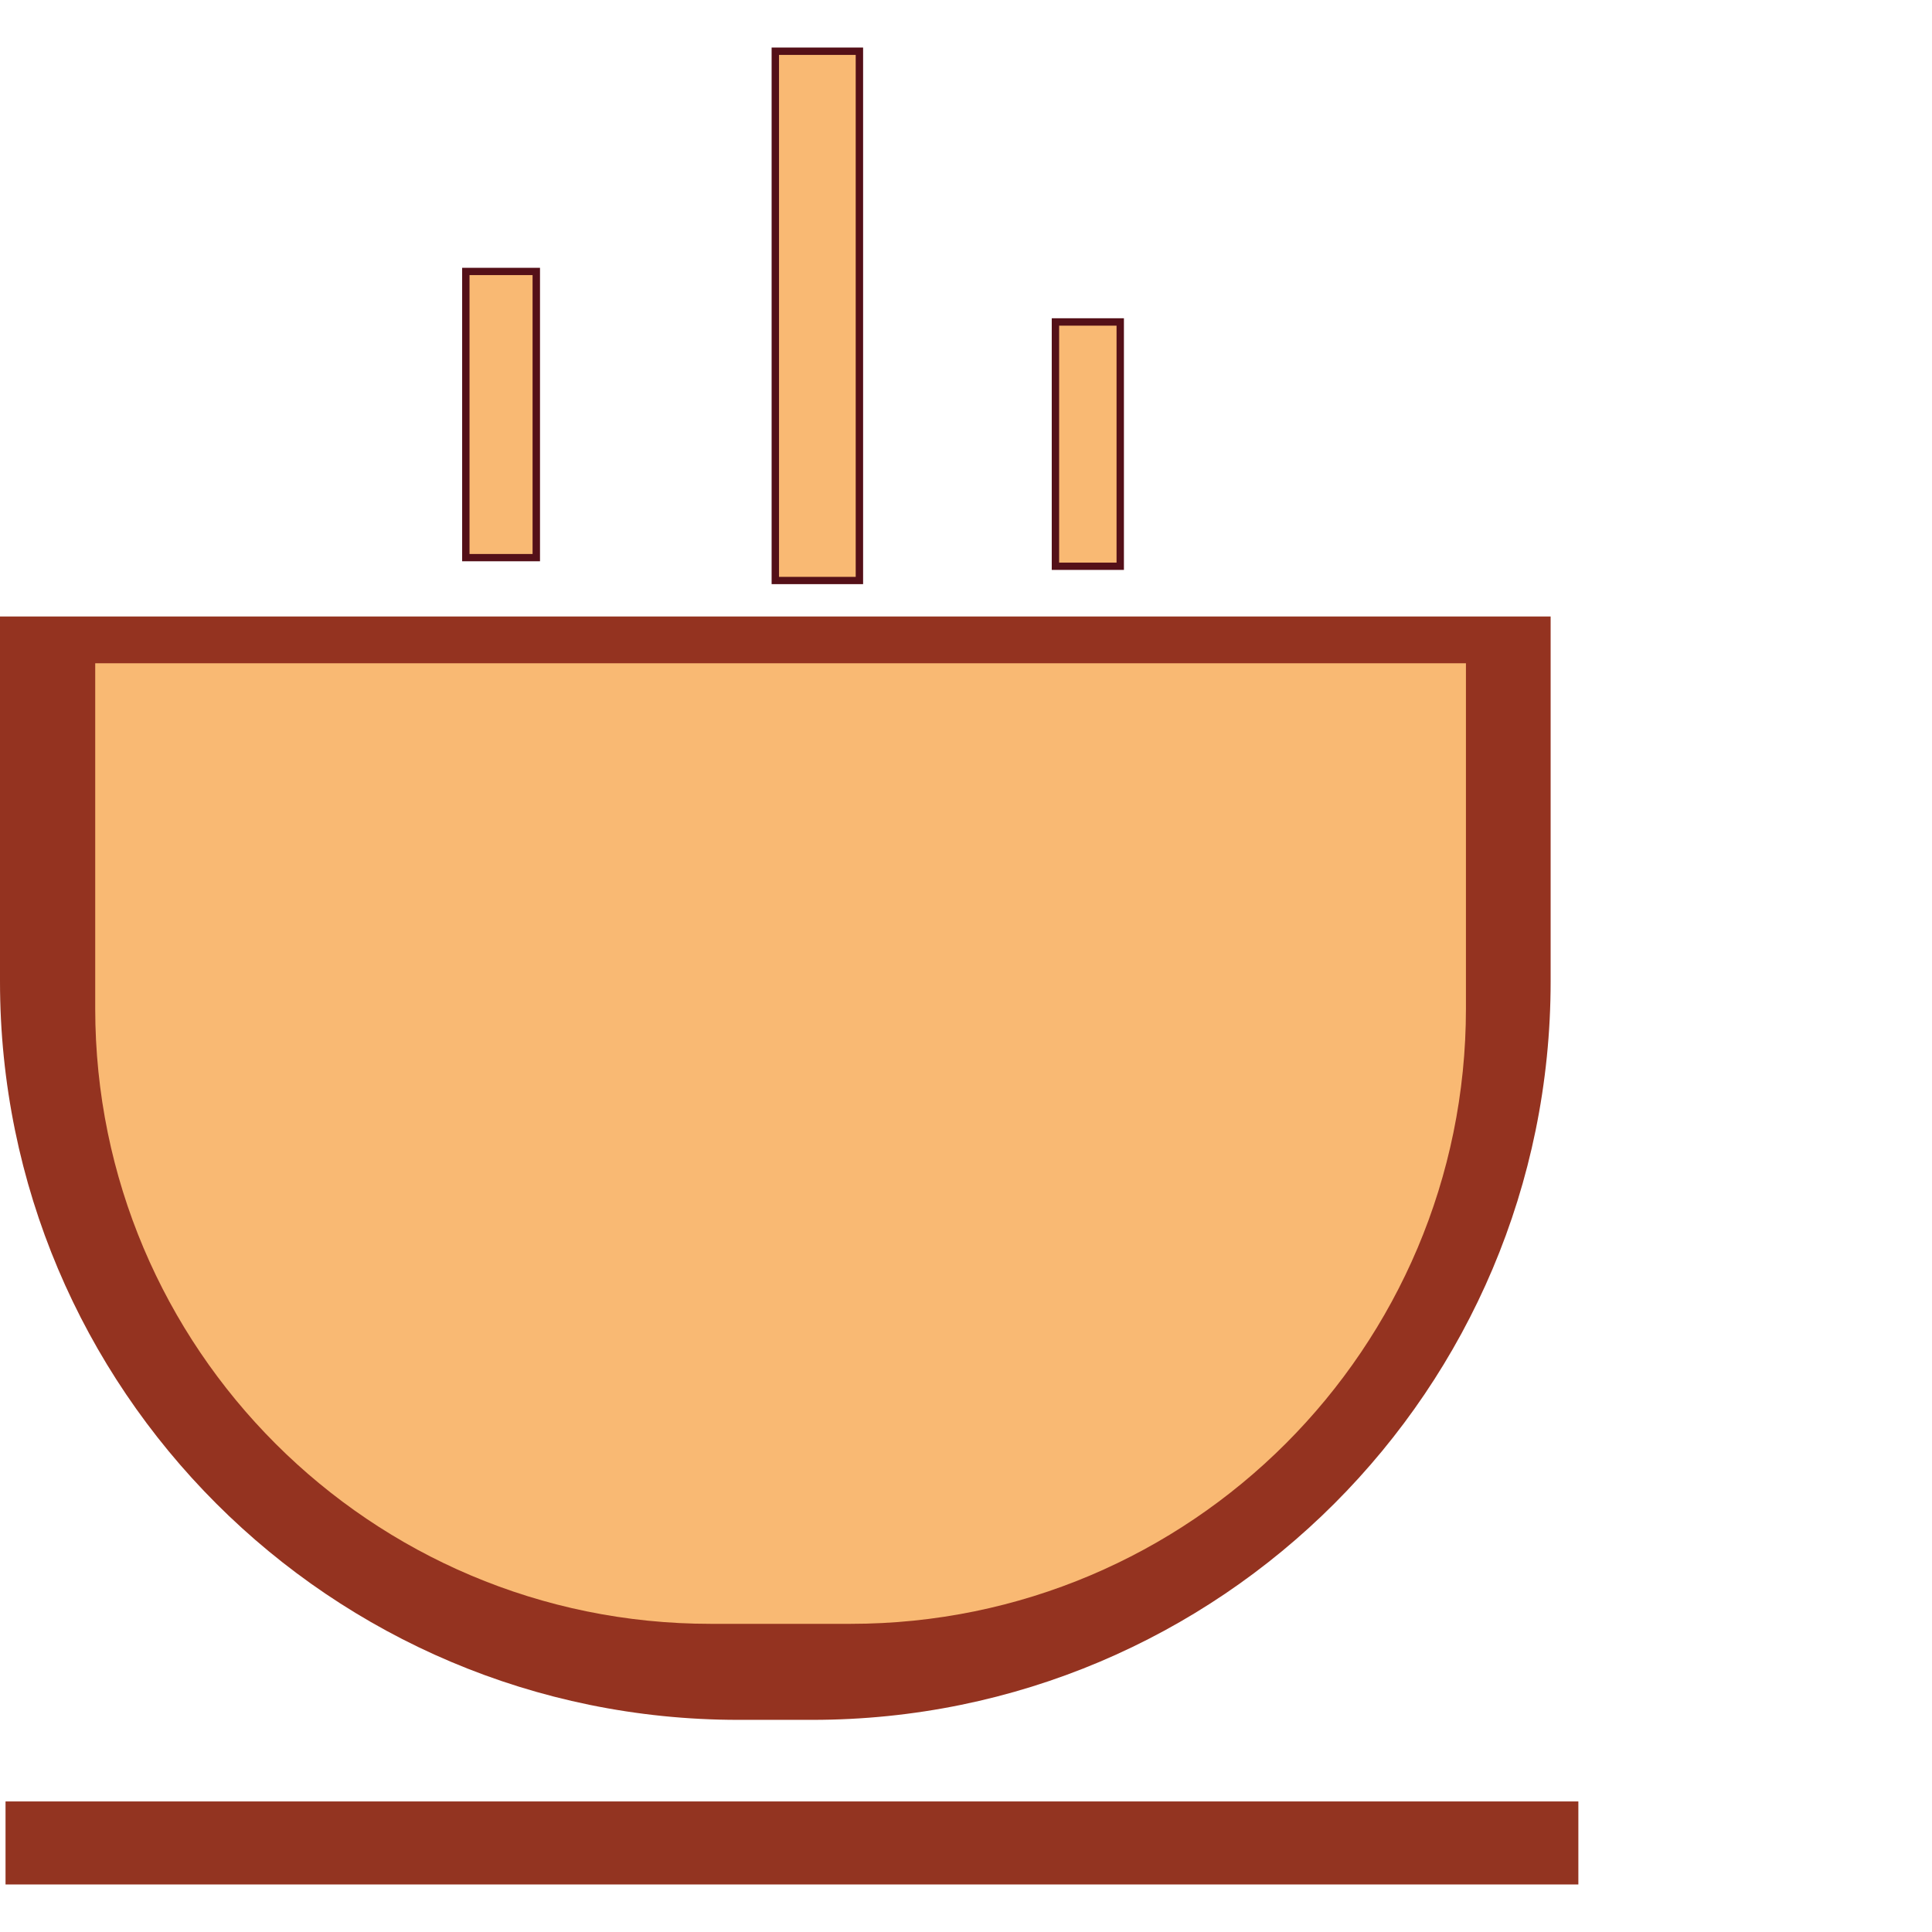
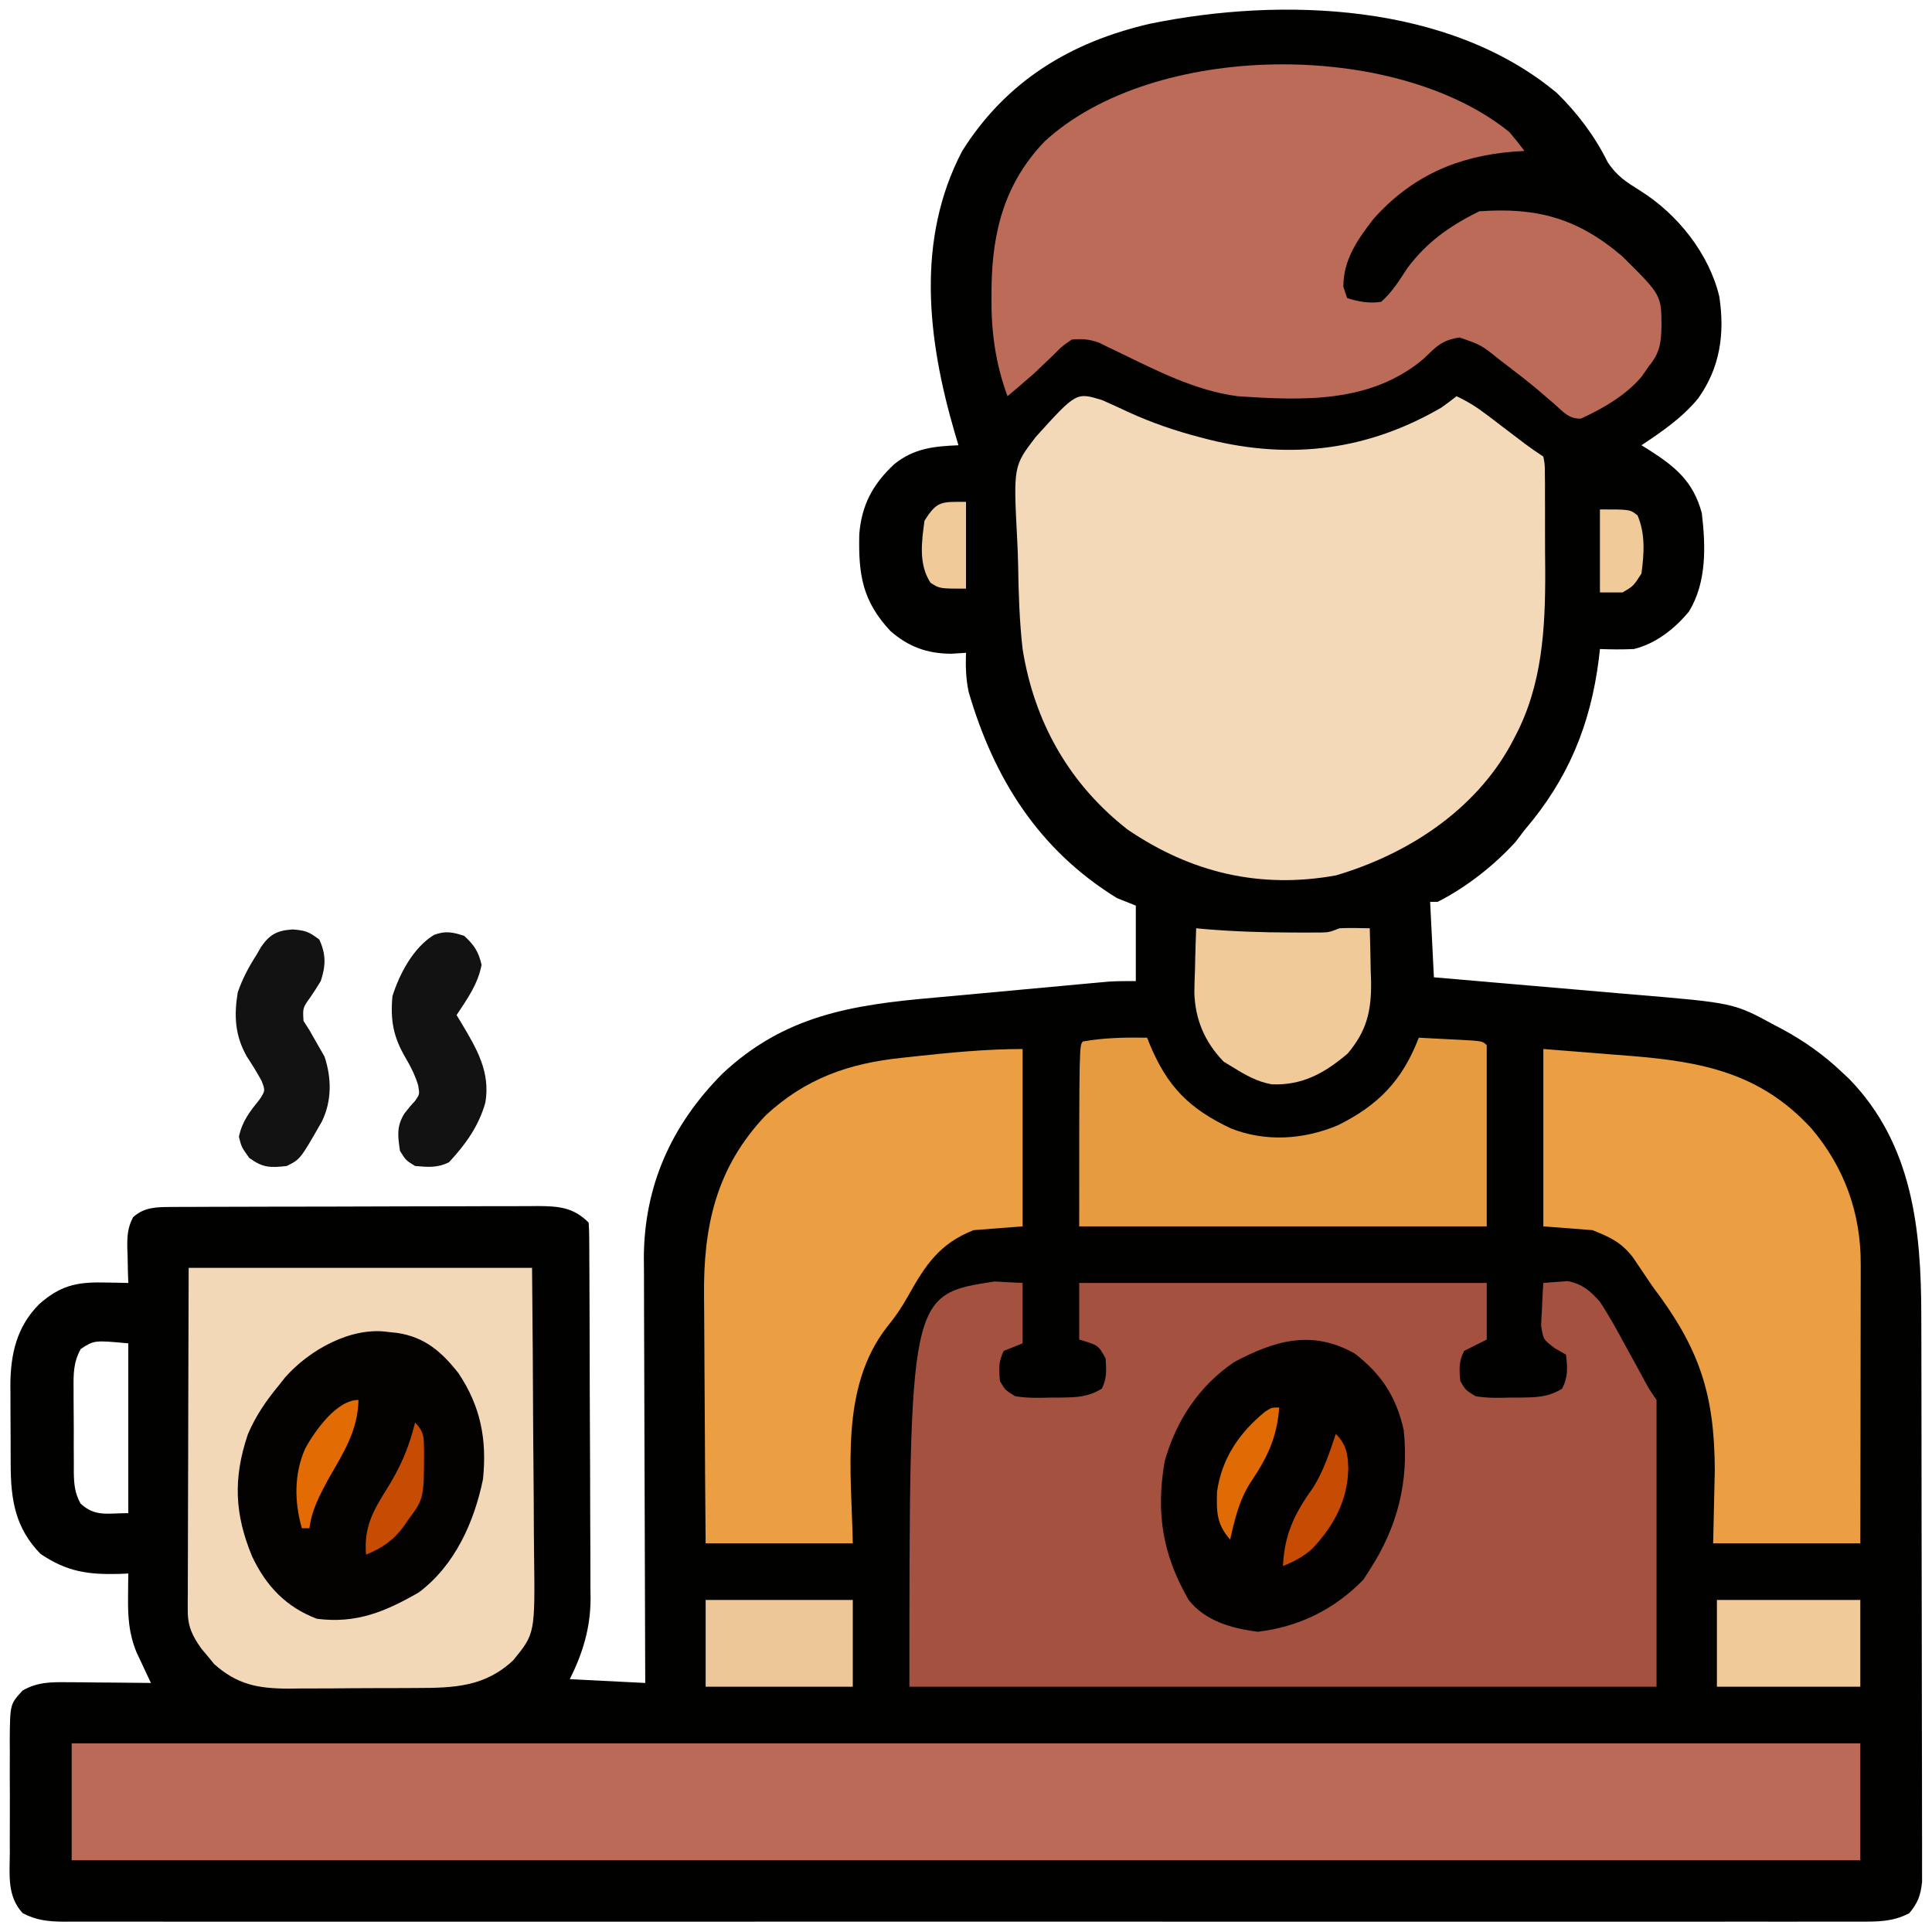
- <svg xmlns="http://www.w3.org/2000/svg" width="800px" height="800px" viewBox="0 -26.5 1077 1077" class="icon" version="1.1">
-   <path d="M0 317.155h864.409v203.478A411.62 411.62 0 0 1 452.789 932.239h-41.169A411.62 411.62 0 0 1 0 520.619V317.155z" fill="#943320" />
-   <path d="M20.578 364.164h823.24v109.513a411.62 411.62 0 0 1-411.62 411.552A411.62 411.62 0 0 1 20.578 473.61v-109.513 0.068z" fill="#943320" />
-   <path d="M53.08 343.249h764.116v192.445a343.019 343.019 0 0 1-343.019 343.019H396.139A343.019 343.019 0 0 1 53.08 535.694V343.249z" fill="#F9B973" />
-   <path d="M3.083 977.721h876.779v46.279H3.083z" fill="#933421" />
-   <path d="M259.681 124.777h39.289V284.328h-39.289z" fill="#F9B973" />
-   <path d="M301.025 286.383h-43.4v-163.593h43.4z m-39.289-4.056h35.152v-155.481h-35.152z" fill="#541018" />
-   <path d="M432.198 2.055h46.874v295.009h-46.874z" fill="#F9B973" />
-   <path d="M481.14 299.133h-50.998V0h50.998z m-46.874-4.056h42.751V4.11H434.266z" fill="#541018" />
-   <path d="M588.355 152.98h36.126v136.161h-36.126z" fill="#F9B973" />
-   <path d="M626.536 291.196h-40.236V150.912h40.236z m-36.112-4.056h32.002v-132.105H590.423z" fill="#541018" />
+ <svg xmlns="http://www.w3.org/2000/svg" version="1.1" width="512" height="512">
+   <path d="M0 0 C5.368 5.261 10.027 11.426 13.352 18.18 C15.759 21.941 18.326 23.529 22.059 25.867 C31.893 32.033 40.275 42.483 42.988 53.91 C44.477 63.722 43.213 72.735 37.352 80.93 C33.12 86.035 27.843 89.66 22.352 93.305 C22.943 93.668 23.535 94.032 24.145 94.406 C31.283 98.948 36.087 102.837 38.352 111.305 C39.387 120.068 39.667 129.591 34.977 137.32 C31.236 141.888 26.153 145.89 20.352 147.305 C17.343 147.447 14.361 147.423 11.352 147.305 C11.205 148.612 11.205 148.612 11.055 149.945 C8.856 167.461 2.867 181.882 -8.648 195.305 C-9.432 196.336 -10.216 197.367 -11.023 198.43 C-16.77 204.724 -24.025 210.418 -31.648 214.305 C-32.308 214.305 -32.968 214.305 -33.648 214.305 C-33.318 220.905 -32.988 227.505 -32.648 234.305 C-30.697 234.471 -28.746 234.637 -26.736 234.808 C-20.23 235.364 -13.724 235.927 -7.218 236.496 C-3.281 236.84 0.656 237.181 4.594 237.515 C8.408 237.838 12.22 238.17 16.032 238.507 C17.474 238.633 18.915 238.756 20.357 238.876 C46.813 241.086 46.813 241.086 57.664 246.992 C58.328 247.34 58.992 247.688 59.676 248.047 C65.449 251.169 70.567 254.796 75.352 259.305 C76.392 260.283 76.392 260.283 77.453 261.281 C94.201 278.547 96.498 301.09 96.513 323.966 C96.517 325.634 96.522 327.303 96.528 328.971 C96.541 333.474 96.547 337.978 96.552 342.482 C96.555 345.298 96.559 348.114 96.563 350.93 C96.577 359.748 96.587 368.566 96.59 377.383 C96.595 387.551 96.613 397.719 96.641 407.887 C96.663 415.76 96.673 423.632 96.674 431.505 C96.676 436.203 96.681 440.901 96.699 445.598 C96.716 450.01 96.718 454.422 96.709 458.834 C96.708 460.452 96.713 462.071 96.723 463.689 C96.735 465.899 96.73 468.107 96.719 470.317 C96.721 471.553 96.722 472.789 96.723 474.062 C96.31 477.671 95.645 479.5 93.352 482.305 C89.048 484.607 84.862 484.585 80.098 484.556 C78.85 484.561 78.85 484.561 77.578 484.565 C74.779 484.573 71.98 484.566 69.182 484.559 C67.16 484.561 65.138 484.564 63.116 484.568 C57.55 484.576 51.984 484.572 46.418 484.566 C40.42 484.562 34.421 484.569 28.422 484.574 C17.347 484.582 6.271 484.582 -4.804 484.576 C-15.035 484.571 -25.266 484.57 -35.497 484.572 C-36.515 484.573 -36.515 484.573 -37.553 484.573 C-40.306 484.573 -43.059 484.574 -45.812 484.575 C-71.646 484.581 -97.481 484.575 -123.315 484.565 C-146.275 484.555 -169.235 484.556 -192.195 484.565 C-217.982 484.576 -243.769 484.58 -269.555 484.574 C-272.303 484.574 -275.051 484.573 -277.8 484.572 C-278.815 484.572 -278.815 484.572 -279.85 484.572 C-290.076 484.57 -300.301 484.572 -310.527 484.577 C-322.152 484.583 -333.777 484.581 -345.402 484.571 C-351.336 484.565 -357.271 484.563 -363.206 484.57 C-368.634 484.576 -374.062 484.573 -379.49 484.562 C-381.458 484.56 -383.426 484.561 -385.395 484.566 C-388.061 484.572 -390.728 484.566 -393.395 484.556 C-394.166 484.561 -394.938 484.566 -395.733 484.571 C-399.803 484.542 -403.023 484.217 -406.648 482.305 C-410.821 477.787 -410.081 472.06 -410.047 466.273 C-410.05 465.205 -410.053 464.136 -410.056 463.035 C-410.058 460.779 -410.052 458.523 -410.04 456.267 C-410.023 452.817 -410.039 449.368 -410.059 445.918 C-410.057 443.724 -410.053 441.53 -410.047 439.336 C-410.053 438.306 -410.059 437.275 -410.065 436.214 C-409.974 426.906 -409.974 426.906 -406.648 423.305 C-402.762 421.069 -399.237 421.07 -394.816 421.109 C-393.524 421.116 -392.232 421.122 -390.9 421.129 C-389.546 421.146 -388.191 421.163 -386.836 421.18 C-385.462 421.19 -384.087 421.199 -382.713 421.207 C-379.358 421.231 -376.003 421.263 -372.648 421.305 C-372.998 420.569 -373.347 419.833 -373.707 419.074 C-374.162 418.098 -374.617 417.123 -375.086 416.117 C-375.538 415.154 -375.991 414.191 -376.457 413.199 C-378.507 408.22 -378.765 403.847 -378.711 398.492 C-378.702 397.331 -378.693 396.169 -378.684 394.973 C-378.672 394.092 -378.66 393.212 -378.648 392.305 C-379.422 392.339 -380.195 392.374 -380.992 392.41 C-389.405 392.629 -394.915 391.818 -401.898 387.117 C-408.604 380.26 -409.802 372.77 -409.816 363.441 C-409.82 362.691 -409.823 361.94 -409.826 361.166 C-409.832 359.582 -409.834 357.998 -409.834 356.413 C-409.836 354.01 -409.854 351.608 -409.873 349.205 C-409.876 347.659 -409.878 346.113 -409.879 344.566 C-409.886 343.858 -409.893 343.149 -409.901 342.419 C-409.864 334.221 -408.256 326.887 -402.23 320.895 C-396.771 316.08 -392.522 315.045 -385.336 315.18 C-384.082 315.198 -382.827 315.216 -381.535 315.234 C-380.106 315.269 -380.106 315.269 -378.648 315.305 C-378.683 314.268 -378.718 313.232 -378.754 312.164 C-378.782 310.794 -378.809 309.424 -378.836 308.055 C-378.861 307.373 -378.886 306.691 -378.912 305.988 C-378.957 302.887 -378.831 300.656 -377.387 297.883 C-374.367 295.141 -371.008 295.179 -367.063 295.164 C-366.148 295.159 -365.232 295.153 -364.289 295.147 C-363.292 295.146 -362.295 295.145 -361.268 295.144 C-359.684 295.136 -359.684 295.136 -358.069 295.129 C-354.576 295.114 -351.083 295.107 -347.59 295.102 C-345.164 295.096 -342.738 295.09 -340.312 295.084 C-335.225 295.074 -330.138 295.068 -325.052 295.064 C-318.53 295.059 -312.009 295.035 -305.487 295.006 C-300.477 294.988 -295.466 294.983 -290.455 294.981 C-288.05 294.978 -285.646 294.97 -283.241 294.957 C-279.88 294.94 -276.52 294.942 -273.158 294.948 C-272.163 294.939 -271.169 294.93 -270.143 294.92 C-264.656 294.954 -260.733 295.22 -256.648 299.305 C-256.544 300.684 -256.509 302.068 -256.501 303.451 C-256.491 304.792 -256.491 304.792 -256.48 306.161 C-256.477 307.15 -256.474 308.139 -256.471 309.158 C-256.465 310.194 -256.458 311.229 -256.452 312.297 C-256.432 315.745 -256.42 319.193 -256.41 322.641 C-256.406 323.817 -256.402 324.994 -256.398 326.207 C-256.377 332.444 -256.363 338.681 -256.353 344.918 C-256.342 351.349 -256.308 357.779 -256.268 364.209 C-256.242 369.161 -256.234 374.112 -256.23 379.064 C-256.225 381.433 -256.214 383.802 -256.195 386.171 C-256.17 389.5 -256.172 392.828 -256.178 396.158 C-256.159 397.611 -256.159 397.611 -256.14 399.093 C-256.198 406.822 -258.197 413.402 -261.648 420.305 C-255.048 420.635 -248.448 420.965 -241.648 421.305 C-241.658 419.055 -241.658 419.055 -241.669 416.761 C-241.73 402.593 -241.775 388.425 -241.804 374.258 C-241.819 366.975 -241.84 359.692 -241.875 352.409 C-241.905 346.056 -241.924 339.703 -241.931 333.35 C-241.935 329.991 -241.945 326.632 -241.966 323.273 C-241.988 319.509 -241.99 315.744 -241.989 311.98 C-242 310.886 -242.011 309.792 -242.022 308.664 C-241.946 289.51 -234.696 273.461 -221.27 259.902 C-204.795 244.407 -186.952 241.607 -165.217 239.708 C-160.883 239.329 -156.552 238.924 -152.22 238.516 C-143.407 237.687 -134.593 236.868 -125.777 236.074 C-124.93 235.996 -124.082 235.918 -123.208 235.838 C-122.021 235.732 -122.021 235.732 -120.811 235.624 C-119.782 235.531 -119.782 235.531 -118.732 235.436 C-116.375 235.287 -114.01 235.305 -111.648 235.305 C-111.648 228.705 -111.648 222.105 -111.648 215.305 C-113.298 214.645 -114.948 213.985 -116.648 213.305 C-137.331 200.562 -149.233 181.707 -155.949 158.664 C-156.687 155.122 -156.772 151.913 -156.648 148.305 C-157.948 148.387 -159.247 148.47 -160.586 148.555 C-166.917 148.515 -171.879 146.731 -176.664 142.539 C-184.094 134.609 -185.186 127.614 -184.93 116.867 C-184.318 109.124 -181.322 103.577 -175.648 98.305 C-170.472 94.117 -165.163 93.567 -158.648 93.305 C-158.986 92.168 -159.324 91.031 -159.672 89.859 C-166.833 65.298 -169.989 38.839 -157.648 15.305 C-146.013 -3.164 -129.018 -13.556 -107.799 -18.427 C-72.78 -25.561 -28.587 -23.931 0 0 Z M-391.242 332.797 C-393.208 336.303 -393.203 339.515 -393.145 343.43 C-393.146 344.214 -393.147 344.998 -393.149 345.805 C-393.147 347.459 -393.136 349.114 -393.115 350.768 C-393.086 353.296 -393.094 355.823 -393.107 358.352 C-393.101 359.961 -393.093 361.57 -393.082 363.18 C-393.085 363.934 -393.088 364.688 -393.091 365.465 C-393.034 368.64 -392.848 370.941 -391.309 373.75 C-387.452 377.361 -384.136 376.305 -378.648 376.305 C-378.648 361.455 -378.648 346.605 -378.648 331.305 C-387.703 330.474 -387.703 330.474 -391.242 332.797 Z " fill="#010100" transform="translate(412.6484,24.69531)" />
+   <path d="M0 0 C0.882 0.046 1.763 0.093 2.672 0.141 C4.239 0.223 5.807 0.306 7.422 0.391 C7.422 5.671 7.422 10.951 7.422 16.391 C5.772 17.051 4.122 17.711 2.422 18.391 C1.001 21.231 1.107 23.245 1.422 26.391 C2.783 28.752 2.783 28.752 5.422 30.391 C8.6 30.935 11.706 30.858 14.922 30.766 C16.204 30.764 16.204 30.764 17.512 30.762 C21.7 30.703 24.774 30.644 28.422 28.391 C29.807 25.62 29.61 23.457 29.422 20.391 C27.482 16.867 27.482 16.867 22.422 15.391 C22.422 10.441 22.422 5.491 22.422 0.391 C58.062 0.391 93.702 0.391 130.422 0.391 C130.422 5.341 130.422 10.291 130.422 15.391 C128.442 16.381 126.462 17.371 124.422 18.391 C123.001 21.231 123.107 23.245 123.422 26.391 C124.783 28.752 124.783 28.752 127.422 30.391 C130.6 30.935 133.706 30.858 136.922 30.766 C138.204 30.764 138.204 30.764 139.512 30.762 C143.7 30.703 146.774 30.644 150.422 28.391 C152.006 25.223 151.842 22.875 151.422 19.391 C150.431 18.816 149.439 18.241 148.418 17.648 C145.422 15.391 145.422 15.391 144.836 11.719 C144.876 10.358 144.947 8.998 145.047 7.641 C145.087 6.595 145.087 6.595 145.129 5.527 C145.199 3.814 145.307 2.102 145.422 0.391 C146.794 0.253 148.17 0.158 149.547 0.078 C150.313 0.02 151.078 -0.038 151.867 -0.098 C155.705 0.636 157.929 2.518 160.422 5.391 C162.9 9.145 165.04 13.056 167.172 17.016 C168.312 19.092 169.452 21.167 170.594 23.242 C171.09 24.158 171.586 25.074 172.097 26.018 C173.464 28.538 173.464 28.538 175.422 31.391 C175.422 56.471 175.422 81.551 175.422 107.391 C110.082 107.391 44.742 107.391 -22.578 107.391 C-22.578 3.421 -22.578 3.421 0 0 Z " fill="#A5513F" transform="translate(263.5781,339.6094)" />
+   <path d="M0 0 C156.42 0 312.84 0 474 0 C474 10.23 474 20.46 474 31 C317.58 31 161.16 31 0 31 C0 20.77 0 10.54 0 0 Z " fill="#BB6A58" transform="translate(19,462)" />
+   <path d="M0 0 C2.398 1.049 4.76 2.133 7.125 3.25 C13.287 6.055 19.448 8.17 26 9.875 C26.776 10.078 27.552 10.28 28.352 10.489 C50.218 15.929 70.602 13.298 90 2 C91.354 1.029 92.698 0.04 94 -1 C96.845 0.336 99.286 1.848 101.785 3.75 C102.481 4.276 103.176 4.802 103.893 5.344 C104.609 5.89 105.325 6.437 106.062 7 C107.49 8.084 108.919 9.167 110.348 10.25 C110.977 10.73 111.606 11.209 112.254 11.703 C113.8 12.852 115.397 13.932 117 15 C117.388 16.986 117.388 16.986 117.404 19.455 C117.423 20.844 117.423 20.844 117.442 22.261 C117.44 23.27 117.437 24.278 117.434 25.316 C117.439 26.361 117.444 27.405 117.449 28.481 C117.456 30.705 117.455 32.929 117.446 35.152 C117.438 38.497 117.466 41.841 117.498 45.186 C117.549 60.421 116.766 75.569 109.438 89.312 C108.929 90.288 108.929 90.288 108.411 91.283 C98.774 108.867 80.95 120.41 62 126 C41.844 129.614 23.664 125.285 6.855 113.863 C-8.65 101.784 -17.924 85.307 -21 66 C-21.831 58.643 -22.075 51.281 -22.181 43.882 C-22.227 41.626 -22.309 39.371 -22.427 37.118 C-23.444 17.543 -23.444 17.543 -17.525 9.809 C-6.793 -2.063 -6.793 -2.063 0 0 Z " fill="#F4D9B8" transform="translate(292,106)" />
+   <path d="M0 0 C1.379 1.629 2.725 3.289 4 5 C3.007 5.063 2.015 5.126 0.992 5.191 C-13.807 6.411 -25.896 11.674 -36 23 C-40.299 28.59 -44 33.784 -44 41 C-43.67 41.99 -43.34 42.98 -43 44 C-39.896 44.964 -37.238 45.456 -34 45 C-31.049 42.441 -29.129 39.251 -27 36 C-21.735 29.014 -15.785 24.893 -8 21 C7.271 19.9 18.137 22.803 30 33 C40.278 43.195 40.278 43.195 40.312 51.438 C40.219 55.847 39.886 58.517 37 62 C36.34 62.949 35.68 63.898 35 64.875 C30.82 69.796 24.779 73.256 18.969 75.938 C15.783 76.039 14.398 74.249 12.062 72.188 C11.105 71.365 10.147 70.543 9.16 69.695 C8.651 69.256 8.142 68.817 7.618 68.364 C4.818 66.003 1.91 63.786 -1 61.562 C-1.552 61.138 -2.103 60.713 -2.672 60.276 C-7.478 56.416 -7.478 56.416 -13.188 54.438 C-17.924 55.136 -19.34 56.832 -22.695 60.051 C-36.741 71.93 -54.708 71.164 -72 70 C-83.219 68.545 -93.537 63.185 -103.605 58.303 C-104.493 57.877 -105.382 57.451 -106.297 57.012 C-107.084 56.625 -107.871 56.237 -108.683 55.839 C-111.314 54.886 -113.222 54.722 -116 55 C-118.53 56.743 -118.53 56.743 -120.875 59.125 C-122.167 60.349 -122.167 60.349 -123.484 61.598 C-124.315 62.39 -125.145 63.183 -126 64 C-127.365 65.198 -128.739 66.388 -130.125 67.562 C-131.074 68.367 -132.023 69.171 -133 70 C-136.203 61.305 -137.351 52.786 -137.25 43.562 C-137.241 42.639 -137.232 41.716 -137.223 40.765 C-136.971 26.01 -133.627 13.433 -123.188 2.5 C-94.383 -24.042 -30.389 -24.598 0 0 Z " fill="#BD6B59" transform="translate(400,35)" />
+   <path d="M0 0 C30.03 0 60.06 0 91 0 C91.201 23.058 91.201 23.058 91.244 32.926 C91.274 39.646 91.309 46.365 91.377 53.084 C91.432 58.505 91.461 63.925 91.474 69.346 C91.484 71.409 91.502 73.472 91.529 75.534 C91.798 96.925 91.798 96.925 86 104 C78.485 111.045 70.342 111.317 60.445 111.336 C59.23 111.343 58.014 111.349 56.762 111.356 C54.195 111.366 51.628 111.371 49.061 111.371 C45.146 111.375 41.232 111.411 37.316 111.449 C34.818 111.455 32.319 111.459 29.82 111.461 C28.655 111.475 27.491 111.49 26.291 111.504 C18.356 111.46 12.855 110.438 6.758 105 C6.219 104.34 5.68 103.68 5.125 103 C4.571 102.34 4.016 101.68 3.445 101 C1.033 97.662 -0.251 95.066 -0.241 90.912 C-0.243 90.108 -0.246 89.303 -0.249 88.473 C-0.242 87.6 -0.234 86.726 -0.227 85.825 C-0.227 84.898 -0.228 83.971 -0.228 83.016 C-0.227 79.953 -0.211 76.891 -0.195 73.828 C-0.192 71.704 -0.189 69.58 -0.187 67.456 C-0.179 61.866 -0.159 56.276 -0.137 50.687 C-0.113 43.98 -0.104 37.272 -0.092 30.565 C-0.073 20.377 -0.035 10.188 0 0 Z " fill="#F3D8B7" transform="translate(50,336)" />
+   <path d="M0 0 C0 15.51 0 31.02 0 47 C-4.29 47.33 -8.58 47.66 -13 48 C-22.112 51.623 -25.793 57.305 -30.398 65.551 C-32.071 68.539 -33.861 71.153 -36.039 73.793 C-48.444 89.916 -45.38 111.702 -45 131 C-57.87 131 -70.74 131 -84 131 C-84.16 111.097 -84.16 111.097 -84.195 102.535 C-84.219 96.72 -84.247 90.905 -84.302 85.09 C-84.346 80.396 -84.369 75.702 -84.38 71.007 C-84.387 69.227 -84.401 67.447 -84.423 65.666 C-84.641 47.13 -81.299 31.485 -68.062 17.562 C-57.468 7.772 -46.025 3.759 -31.812 2.312 C-30.727 2.192 -29.641 2.072 -28.523 1.948 C-19.059 0.93 -9.527 0 0 0 Z " fill="#EB9E42" transform="translate(271,278)" />
+   <path d="M0 0 C8.57 0.681 8.57 0.681 17.312 1.375 C19.092 1.513 20.871 1.652 22.704 1.794 C41.789 3.319 57.413 6.22 71 21 C79.82 31.359 84.178 43.584 84.114 57.095 C84.114 57.895 84.114 58.696 84.114 59.521 C84.113 62.156 84.106 64.791 84.098 67.426 C84.096 69.257 84.094 71.088 84.093 72.92 C84.09 77.732 84.08 82.544 84.069 87.355 C84.057 93.133 84.052 98.911 84.046 104.689 C84.037 113.459 84.017 122.23 84 131 C71.13 131 58.26 131 45 131 C45.144 124.606 45.289 118.213 45.438 111.625 C45.369 91.306 41.309 79.233 29 63 C27.205 60.376 25.425 57.742 23.657 55.1 C20.556 51.17 17.697 49.867 13 48 C8.71 47.67 4.42 47.34 0 47 C0 31.49 0 15.98 0 0 Z " fill="#EB9E42" transform="translate(409,278)" />
+   <path d="M0 0 C0.219 0.557 0.438 1.114 0.664 1.688 C5.358 12.983 11.129 18.802 22.188 24.035 C31.415 27.682 41.376 27.019 50.434 23.262 C61.318 17.911 67.646 11.295 72 0 C74.813 0.14 77.625 0.287 80.438 0.438 C81.641 0.496 81.641 0.496 82.869 0.557 C88.887 0.887 88.887 0.887 90 2 C90 17.84 90 33.68 90 50 C54.36 50 18.72 50 -18 50 C-18 2 -18 2 -17 1 C-11.362 0.001 -5.708 -0.104 0 0 Z " fill="#E79B41" transform="translate(304,275)" />
+   <path d="M0 0 C7.086 5.462 11.054 11.499 13 20.312 C14.445 33.844 11.37 45.933 4 57.312 C3.443 58.179 2.886 59.045 2.312 59.938 C-5.365 67.823 -14.758 72.453 -25.688 73.75 C-32.558 72.843 -39.537 70.972 -44 65.312 C-50.916 53.314 -52.722 42.21 -50.352 28.586 C-47.352 17.846 -41.277 8.642 -32 2.312 C-21.141 -3.494 -11.296 -6.354 0 0 Z " fill="#020100" transform="translate(359,358.6875)" />
+   <path d="M0 0 C0.726 0.075 1.451 0.15 2.199 0.227 C9.503 1.293 14.038 5.215 18.504 10.922 C24.39 19.707 26.073 28.503 25 39 C22.658 50.417 17.534 61.841 8 69 C-0.974 74.151 -8.541 77.312 -19 76 C-27.219 72.894 -32.542 67.248 -36.215 59.406 C-40.835 48.226 -41.24 38.756 -37.328 27.145 C-35.232 22.182 -32.424 18.134 -29 14 C-28.5 13.364 -28 12.729 -27.484 12.074 C-21.026 4.719 -9.895 -1.509 0 0 Z " fill="#030201" transform="translate(103,353)" />
+   <path d="M0 0 C1.15 0.108 1.15 0.108 2.324 0.219 C9.957 0.857 17.53 1.109 25.188 1.125 C26.568 1.132 26.568 1.132 27.977 1.139 C28.845 1.137 29.712 1.135 30.605 1.133 C31.768 1.131 31.768 1.131 32.954 1.129 C35.202 1.075 35.202 1.075 38 0 C39.394 -0.067 40.792 -0.085 42.188 -0.062 C44.075 -0.032 44.075 -0.032 46 0 C46.117 3.666 46.188 7.332 46.25 11 C46.284 12.03 46.317 13.06 46.352 14.121 C46.451 21.941 45.209 27.191 40.141 33.207 C34.066 38.365 28.177 41.692 20.012 41.355 C16.263 40.693 13.211 38.979 10 37 C9.113 36.464 8.226 35.928 7.312 35.375 C2.286 30.213 -0.287 24.189 -0.488 16.992 C-0.456 14.953 -0.397 12.913 -0.312 10.875 C-0.29 9.823 -0.267 8.771 -0.244 7.688 C-0.186 5.123 -0.104 2.563 0 0 Z " fill="#F0CA99" transform="translate(317,246)" />
+   <path d="M0 0 C3.332 0.25 4.315 0.594 7.062 2.688 C8.872 6.634 8.778 9.652 7.438 13.688 C6.586 15.111 5.689 16.508 4.75 17.875 C2.656 20.777 2.656 20.777 2.875 24.25 C3.391 25.054 3.906 25.859 4.438 26.688 C5.13 27.893 5.817 29.101 6.5 30.312 C7.139 31.426 7.779 32.54 8.438 33.688 C10.337 39.387 10.398 45.409 7.75 50.875 C2.029 60.892 2.029 60.892 -1.562 62.688 C-5.936 63.183 -7.882 63.18 -11.5 60.562 C-13.562 57.688 -13.562 57.688 -14.25 54.938 C-13.367 50.763 -11.324 48.23 -8.68 44.934 C-7.264 42.703 -7.264 42.703 -8.219 40.164 C-9.447 37.9 -10.771 35.775 -12.188 33.625 C-15.298 28.053 -15.58 22.932 -14.562 16.688 C-13.307 13.043 -11.636 9.927 -9.562 6.688 C-9.19 6.043 -8.817 5.398 -8.434 4.734 C-6.099 1.254 -4.024 0.257 0 0 Z " fill="#121212" transform="translate(77.5625,246.3125)" />
+   <path d="M0 0 C2.669 2.458 3.803 4.154 4.625 7.688 C3.662 12.791 0.844 16.716 -2 21 C-1.549 21.746 -1.098 22.493 -0.633 23.262 C3.373 29.979 6.996 36.129 5.629 44.188 C3.885 50.425 0.371 55.282 -4 60 C-7.092 61.546 -9.594 61.294 -13 61 C-15.438 59.5 -15.438 59.5 -17 57 C-17.583 53.047 -17.947 50.545 -15.836 47.102 C-14.438 45.312 -14.438 45.312 -12.996 43.738 C-11.773 41.982 -11.773 41.982 -12.191 39.582 C-13.025 36.92 -14.082 34.773 -15.5 32.375 C-18.775 26.796 -19.58 22.412 -19 16 C-17.118 10.039 -13.488 3.149 -7.996 -0.234 C-4.959 -1.399 -3.073 -0.96 0 0 Z " fill="#121212" transform="translate(123,248)" />
+   <path d="M0 0 C12.87 0 25.74 0 39 0 C39 7.59 39 15.18 39 23 C26.13 23 13.26 23 0 23 C0 15.41 0 7.82 0 0 Z " fill="#EDC797" transform="translate(187,424)" />
+   <path d="M0 0 C12.54 0 25.08 0 38 0 C38 7.59 38 15.18 38 23 C25.46 23 12.92 23 0 23 C0 15.41 0 7.82 0 0 Z " fill="#F1CA9A" transform="translate(455,424)" />
+   <path d="M0 0 C2.774 2.774 3.182 5.281 3.312 9.062 C3.175 17.539 -0.48 24.274 -6.184 30.371 C-8.564 32.505 -11.031 33.841 -14 35 C-13.593 26.453 -10.88 21.014 -5.938 14.125 C-3.189 9.691 -1.649 4.93 0 0 Z " fill="#C64C03" transform="translate(354,380)" />
+   <path d="M0 0 C0 7.59 0 15.18 0 23 C-7 23 -7 23 -9.402 21.434 C-12.607 16.552 -11.759 10.587 -11 5 C-7.639 -0.338 -6.523 0 0 0 Z " fill="#F0CA99" transform="translate(256,133)" />
+   <path d="M0 0 C8 0 8 0 9.969 1.598 C12.082 6.52 11.701 11.774 11 17 C8.875 20.312 8.875 20.312 6 22 C4.02 22 2.04 22 0 22 C0 14.74 0 7.48 0 0 Z " fill="#F1CA9A" transform="translate(424,135)" />
+   <path d="M0 0 C-0.16 8.168 -4.023 14.039 -8 21 C-10.283 25.227 -12.396 29.166 -13 34 C-13.66 34 -14.32 34 -15 34 C-17.032 26.973 -17.087 19.464 -14.062 12.75 C-11.461 8.13 -5.803 0 0 0 Z " fill="#E26B03" transform="translate(95,371)" />
+   <path d="M0 0 C-0.566 7.93 -3.161 13.283 -7.562 19.812 C-10.597 24.505 -11.779 29.598 -13 35 C-16.629 30.897 -16.622 27.619 -16.473 22.301 C-15.206 13.454 -10.558 6.664 -3.734 1.109 C-2 0 -2 0 0 0 Z " fill="#E06A03" transform="translate(339,373)" />
+   <path d="M0 0 C2.485 2.485 2.307 4.057 2.38 7.459 C2.35 20.176 2.35 20.176 -2 26 C-2.385 26.561 -2.771 27.121 -3.168 27.699 C-5.918 31.374 -8.806 33.244 -13 35 C-13.594 27.869 -11.247 23.573 -7.504 17.621 C-3.912 11.897 -1.595 6.574 0 0 Z " fill="#C74C03" transform="translate(110,377)" />
</svg>
